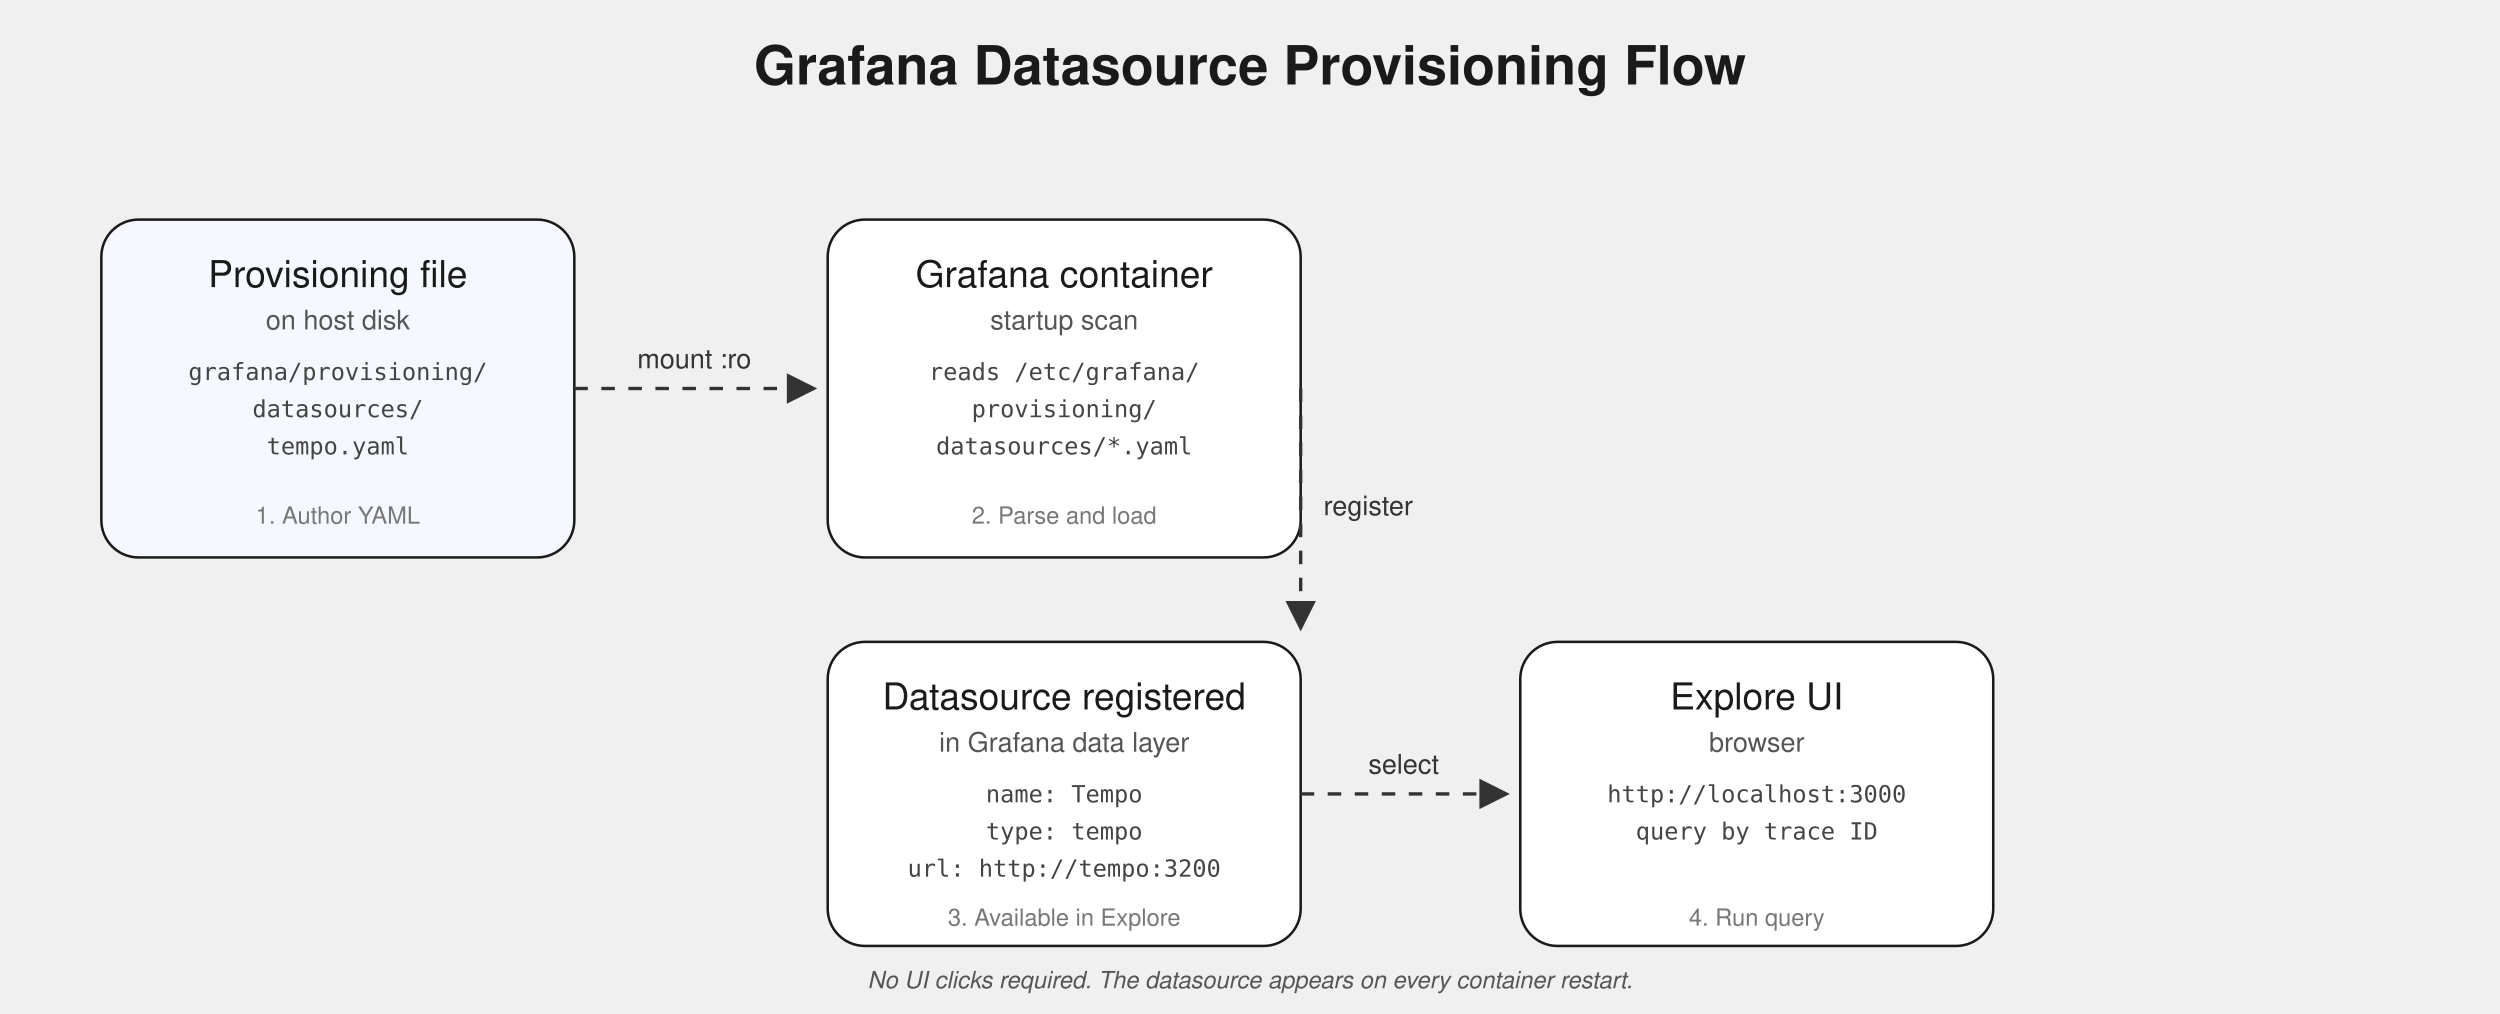
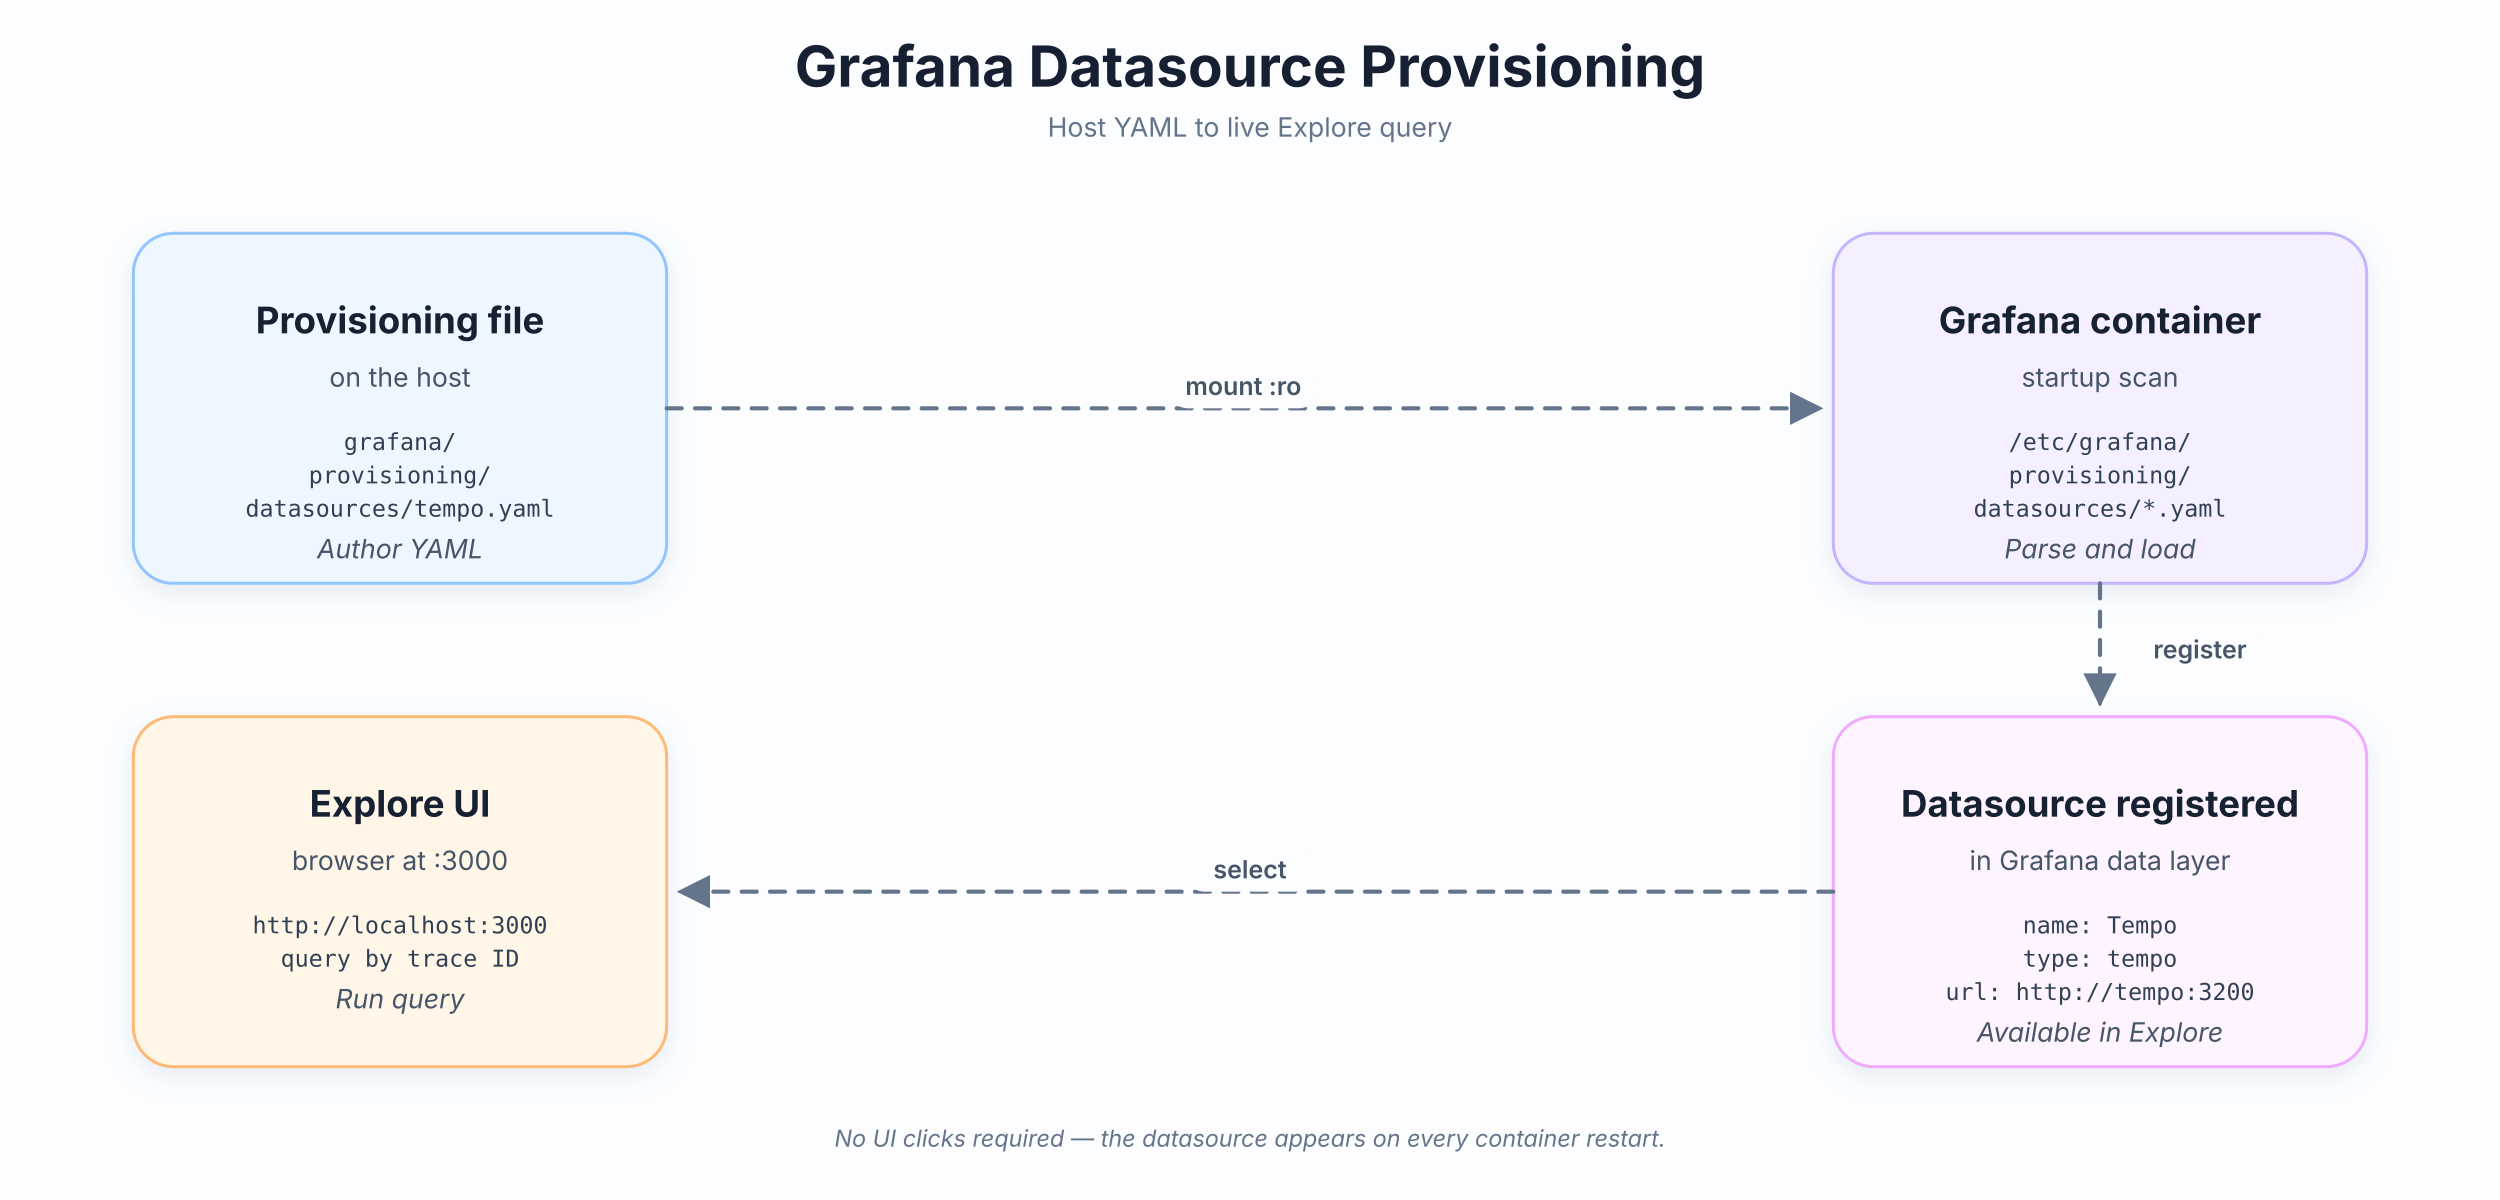
- <svg xmlns="http://www.w3.org/2000/svg" width="1480" height="600" viewBox="0 0 1480 600" font-family="Helvetica, Arial, sans-serif">
+ <svg xmlns="http://www.w3.org/2000/svg" width="1500" height="720" viewBox="0 0 1500 720" font-family="Inter, Helvetica, Arial, sans-serif">
  <style>
-     @keyframes dash-flow {
-       to { stroke-dashoffset: 0; }
-     }
-     .title { font-size: 32px; font-weight: 600; fill: #1a1a1a; text-anchor: middle; }
-     .box-label { font-size: 22px; font-weight: 500; fill: #1a1a1a; text-anchor: middle; }
-     .box-sub { font-size: 16px; fill: #555555; text-anchor: middle; }
-     .box-code { font-family: Menlo, Consolas, monospace; font-size: 14px; fill: #444444; text-anchor: middle; }
-     .arrow-label { font-size: 16px; fill: #333333; text-anchor: middle; }
-     .step { font-size: 14px; fill: #777777; text-anchor: middle; }
-     .note { font-size: 14px; fill: #555555; text-anchor: middle; font-style: italic; }
-     .edge {
-       stroke: #333333;
-       stroke-width: 2;
-       stroke-dasharray: 8;
-       stroke-dashoffset: -16;
-       animation: dash-flow 600ms linear 0s infinite normal none running;
-       fill: none;
-     }
+     @keyframes dash-flow { to { stroke-dashoffset: 0; } }
+     .title { font-size: 34px; font-weight: 700; fill: #172033; text-anchor: middle; }
+     .subtitle { font-size: 16px; fill: #64748b; text-anchor: middle; }
+     .card-title { font-size: 22px; font-weight: 700; fill: #172033; text-anchor: middle; }
+     .card-sub { font-size: 16px; fill: #475569; text-anchor: middle; }
+     .card-code { font: 14px Menlo, Consolas, monospace; fill: #334155; text-anchor: middle; }
+     .edge-label { font-size: 15px; font-weight: 600; fill: #475569; text-anchor: middle; }
+     .note { font-size: 14px; fill: #64748b; text-anchor: middle; font-style: italic; }
+     .edge { stroke: #64748b; stroke-width: 2.5; stroke-linecap: round; stroke-linejoin: round; stroke-dasharray: 9 8; stroke-dashoffset: -17; animation: dash-flow 700ms linear infinite; fill: none; }
  </style>
  <defs>
-     <marker id="arrow" viewBox="0 0 10 10" refX="9" refY="5" markerWidth="9" markerHeight="9" orient="auto-start-reverse">
-       <path d="M0,0 L10,5 L0,10 Z" fill="#333333" />
+     <filter id="shadow" x="-15%" y="-15%" width="130%" height="140%">
+       <feDropShadow dx="0" dy="5" stdDeviation="7" flood-color="#94a3b8" flood-opacity="0.18" />
+     </filter>
+     <marker id="arrow" viewBox="0 0 10 10" refX="9" refY="5" markerWidth="8" markerHeight="8" orient="auto">
+       <path d="M0 0 L10 5 L0 10 Z" fill="#64748b" />
    </marker>
  </defs>
-   <text class="title" x="740" y="50">Grafana Datasource Provisioning Flow</text>
-   <g id="preview-prov">
-     <rect x="60" y="130" width="280" height="200" rx="22" ry="22" fill="#f5f8ff" stroke="#1a1a1a" stroke-width="1.5" />
-     <text class="box-label" x="200" y="170">Provisioning file</text>
-     <text class="box-sub" x="200" y="195">on host disk</text>
-     <text class="box-code" x="200" y="225">grafana/provisioning/</text>
-     <text class="box-code" x="200" y="247">datasources/</text>
-     <text class="box-code" x="200" y="269">tempo.yaml</text>
-     <text class="step" x="200" y="310">1. Author YAML</text>
+   <rect width="1500" height="720" fill="#fbfdff" />
+   <text class="title" x="750" y="52">Grafana Datasource Provisioning</text>
+   <text class="subtitle" x="750" y="82">Host YAML to live Explore query</text>
+   <g id="file-card" filter="url(#shadow)">
+     <rect x="80" y="140" width="320" height="210" rx="24" fill="#eef6ff" stroke="#93c5fd" stroke-width="1.8" />
+     <text class="card-title" x="240" y="200">Provisioning file</text>
+     <text class="card-sub" x="240" y="232">on the host</text>
+     <text class="card-code" x="240" y="270">grafana/</text>
+     <text class="card-code" x="240" y="290">provisioning/</text>
+     <text class="card-code" x="240" y="310">datasources/tempo.yaml</text>
+     <text class="card-sub" x="240" y="335" font-style="italic">Author YAML</text>
  </g>
-   <g id="preview-grafana">
-     <rect x="490" y="130" width="280" height="200" rx="22" ry="22" fill="#ffffff" stroke="#1a1a1a" stroke-width="1.5" />
-     <text class="box-label" x="630" y="170">Grafana container</text>
-     <text class="box-sub" x="630" y="195">startup scan</text>
-     <text class="box-code" x="630" y="225">reads /etc/grafana/</text>
-     <text class="box-code" x="630" y="247">provisioning/</text>
-     <text class="box-code" x="630" y="269">datasources/*.yaml</text>
-     <text class="step" x="630" y="310">2. Parse and load</text>
+   <g id="container-card" filter="url(#shadow)">
+     <rect x="1100" y="140" width="320" height="210" rx="24" fill="#f4f0ff" stroke="#c4b5fd" stroke-width="1.8" />
+     <text class="card-title" x="1260" y="200">Grafana container</text>
+     <text class="card-sub" x="1260" y="232">startup scan</text>
+     <text class="card-code" x="1260" y="270">/etc/grafana/</text>
+     <text class="card-code" x="1260" y="290">provisioning/</text>
+     <text class="card-code" x="1260" y="310">datasources/*.yaml</text>
+     <text class="card-sub" x="1260" y="335" font-style="italic">Parse and load</text>
  </g>
-   <g id="preview-registered">
-     <rect x="490" y="380" width="280" height="180" rx="22" ry="22" fill="#ffffff" stroke="#1a1a1a" stroke-width="1.5" />
-     <text class="box-label" x="630" y="420">Datasource registered</text>
-     <text class="box-sub" x="630" y="445">in Grafana data layer</text>
-     <text class="box-code" x="630" y="475">name: Tempo</text>
-     <text class="box-code" x="630" y="497">type: tempo</text>
-     <text class="box-code" x="630" y="519">url: http://tempo:3200</text>
-     <text class="step" x="630" y="548">3. Available in Explore</text>
+   <g id="registered-card" filter="url(#shadow)">
+     <rect x="1100" y="430" width="320" height="210" rx="24" fill="#fdf4ff" stroke="#f0abfc" stroke-width="1.8" />
+     <text class="card-title" x="1260" y="490">Datasource registered</text>
+     <text class="card-sub" x="1260" y="522">in Grafana data layer</text>
+     <text class="card-code" x="1260" y="560">name: Tempo</text>
+     <text class="card-code" x="1260" y="580">type: tempo</text>
+     <text class="card-code" x="1260" y="600">url: http://tempo:3200</text>
+     <text class="card-sub" x="1260" y="625" font-style="italic">Available in Explore</text>
  </g>
-   <g id="preview-explore">
-     <rect x="900" y="380" width="280" height="180" rx="22" ry="22" fill="#ffffff" stroke="#1a1a1a" stroke-width="1.5" />
-     <text class="box-label" x="1040" y="420">Explore UI</text>
-     <text class="box-sub" x="1040" y="445">browser</text>
-     <text class="box-code" x="1040" y="475">http://localhost:3000</text>
-     <text class="box-code" x="1040" y="497">query by trace ID</text>
-     <text class="step" x="1040" y="548">4. Run query</text>
+   <g id="explore-card" filter="url(#shadow)">
+     <rect x="80" y="430" width="320" height="210" rx="24" fill="#fff6e8" stroke="#fdba74" stroke-width="1.8" />
+     <text class="card-title" x="240" y="490">Explore UI</text>
+     <text class="card-sub" x="240" y="522">browser at :3000</text>
+     <text class="card-code" x="240" y="560">http://localhost:3000</text>
+     <text class="card-code" x="240" y="580">query by trace ID</text>
+     <text class="card-sub" x="240" y="605" font-style="italic">Run query</text>
  </g>
-   <line class="edge" x1="340" y1="230" x2="482" y2="230" marker-end="url(#arrow)" />
-   <text class="arrow-label" x="411" y="218">mount :ro</text>
-   <line class="edge" x1="770" y1="230" x2="770" y2="372" marker-end="url(#arrow)" />
-   <text class="arrow-label" x="810" y="305">register</text>
-   <line class="edge" x1="770" y1="470" x2="892" y2="470" marker-end="url(#arrow)" />
-   <text class="arrow-label" x="831" y="458">select</text>
-   <text class="note" x="740" y="585">No UI clicks required. The datasource appears on every container restart.</text>
+   <line class="edge" x1="400" y1="245" x2="1092" y2="245" marker-end="url(#arrow)" />
+   <rect x="700" y="218" width="92" height="27" rx="13" fill="#fbfdff" />
+   <text class="edge-label" x="746" y="237">mount :ro</text>
+   <line class="edge" x1="1260" y1="350" x2="1260" y2="422" marker-end="url(#arrow)" />
+   <rect x="1280" y="376" width="80" height="27" rx="13" fill="#fbfdff" />
+   <text class="edge-label" x="1320" y="395">register</text>
+   <line class="edge" x1="1100" y1="535" x2="408" y2="535" marker-end="url(#arrow)" />
+   <rect x="710" y="508" width="80" height="27" rx="13" fill="#fbfdff" />
+   <text class="edge-label" x="750" y="527">select</text>
+   <text class="note" x="750" y="688">No UI clicks required — the datasource appears on every container restart.</text>
  <mxfile host="app.diagrams.net" type="device">
-     <diagram name="Provisioning" id="prov-1">
-       <mxGraphModel dx="1480" dy="600" grid="1" gridSize="10" guides="1" tooltips="1" connect="1" arrows="1" fold="1" page="1" pageScale="1" pageWidth="1480" pageHeight="600" math="0" shadow="0">
+     <diagram name="Provisioning Flow" id="lab9-provisioning">
+       <mxGraphModel dx="1500" dy="720" grid="1" gridSize="10" guides="1" tooltips="1" connect="1" arrows="1" fold="1" page="1" pageScale="1" pageWidth="1500" pageHeight="720" math="0" shadow="1">
        <root>
          <mxCell id="0" />
          <mxCell id="1" parent="0" />
-           <mxCell id="2" value="Grafana Datasource Provisioning Flow" style="text;html=1;align=center;verticalAlign=middle;fontSize=32;fontColor=#1a1a1a;" vertex="1" parent="1">
-             <mxGeometry x="490" y="20" width="500" height="50" as="geometry" />
+           <mxCell id="title" value="Grafana Datasource Provisioning" style="text;html=1;align=center;verticalAlign=middle;fontSize=34;fontStyle=1;fontColor=#172033;" vertex="1" parent="1">
+             <mxGeometry x="430" y="22" width="640" height="46" as="geometry" />
          </mxCell>
-           <mxCell id="3" value="Provisioning file&#10;on host disk&#10;&#10;grafana/provisioning/&#10;datasources/&#10;tempo.yaml&#10;&#10;1. Author YAML" style="rounded=1;whiteSpace=wrap;html=1;fillColor=#f5f8ff;strokeColor=#1a1a1a;strokeWidth=1.5;fontSize=16;align=center;verticalAlign=middle;arcSize=10;" vertex="1" parent="1">
-             <mxGeometry x="60" y="130" width="280" height="200" as="geometry" />
+           <mxCell id="subtitle" value="Host YAML to live Explore query" style="text;html=1;align=center;verticalAlign=middle;fontSize=16;fontColor=#64748b;" vertex="1" parent="1">
+             <mxGeometry x="500" y="66" width="500" height="28" as="geometry" />
          </mxCell>
-           <mxCell id="4" value="Grafana container&#10;startup scan&#10;&#10;reads /etc/grafana/&#10;provisioning/&#10;datasources/*.yaml&#10;&#10;2. Parse and load" style="rounded=1;whiteSpace=wrap;html=1;fillColor=#ffffff;strokeColor=#1a1a1a;strokeWidth=1.5;fontSize=16;align=center;verticalAlign=middle;arcSize=10;" vertex="1" parent="1">
-             <mxGeometry x="490" y="130" width="280" height="200" as="geometry" />
+           <mxCell id="file" value="Provisioning file&#10;&#10;on the host&#10;&#10;grafana/provisioning/&#10;datasources/tempo.yaml&#10;&#10;Author YAML" style="rounded=1;whiteSpace=wrap;html=1;fillColor=#eef6ff;strokeColor=#93c5fd;strokeWidth=2;fontSize=17;fontColor=#172033;align=center;verticalAlign=middle;fontStyle=0;arcSize=12;shadow=1;" vertex="1" parent="1">
+             <mxGeometry x="80" y="140" width="320" height="210" as="geometry" />
          </mxCell>
-           <mxCell id="5" value="Datasource registered&#10;in Grafana data layer&#10;&#10;name: Tempo&#10;type: tempo&#10;url: http://tempo:3200&#10;&#10;3. Available in Explore" style="rounded=1;whiteSpace=wrap;html=1;fillColor=#ffffff;strokeColor=#1a1a1a;strokeWidth=1.5;fontSize=16;align=center;verticalAlign=middle;arcSize=10;" vertex="1" parent="1">
-             <mxGeometry x="490" y="380" width="280" height="180" as="geometry" />
+           <mxCell id="container" value="Grafana container&#10;&#10;startup scan&#10;&#10;/etc/grafana/provisioning/&#10;datasources/*.yaml&#10;&#10;Parse and load" style="rounded=1;whiteSpace=wrap;html=1;fillColor=#f4f0ff;strokeColor=#c4b5fd;strokeWidth=2;fontSize=17;fontColor=#172033;align=center;verticalAlign=middle;fontStyle=0;arcSize=12;shadow=1;" vertex="1" parent="1">
+             <mxGeometry x="1100" y="140" width="320" height="210" as="geometry" />
          </mxCell>
-           <mxCell id="6" value="Explore UI&#10;browser&#10;&#10;http://localhost:3000&#10;query by trace ID&#10;&#10;4. Run query" style="rounded=1;whiteSpace=wrap;html=1;fillColor=#ffffff;strokeColor=#1a1a1a;strokeWidth=1.5;fontSize=16;align=center;verticalAlign=middle;arcSize=10;" vertex="1" parent="1">
-             <mxGeometry x="900" y="380" width="280" height="180" as="geometry" />
+           <mxCell id="registered" value="Datasource registered&#10;&#10;in Grafana data layer&#10;&#10;name: Tempo&#10;type: tempo&#10;url: http://tempo:3200&#10;&#10;Available in Explore" style="rounded=1;whiteSpace=wrap;html=1;fillColor=#fdf4ff;strokeColor=#f0abfc;strokeWidth=2;fontSize=17;fontColor=#172033;align=center;verticalAlign=middle;fontStyle=0;arcSize=12;shadow=1;" vertex="1" parent="1">
+             <mxGeometry x="1100" y="430" width="320" height="210" as="geometry" />
          </mxCell>
-           <mxCell id="7" value="mount :ro" style="endArrow=classic;html=1;rounded=0;strokeColor=#333333;strokeWidth=2;dashed=1;fontSize=16;labelBackgroundColor=#ffffff;" edge="1" parent="1" source="3" target="4">
+           <mxCell id="explore" value="Explore UI&#10;&#10;browser at :3000&#10;&#10;http://localhost:3000&#10;query by trace ID&#10;&#10;Run query" style="rounded=1;whiteSpace=wrap;html=1;fillColor=#fff6e8;strokeColor=#fdba74;strokeWidth=2;fontSize=17;fontColor=#172033;align=center;verticalAlign=middle;fontStyle=0;arcSize=12;shadow=1;" vertex="1" parent="1">
+             <mxGeometry x="80" y="430" width="320" height="210" as="geometry" />
+           </mxCell>
+           <mxCell id="mount" value="mount :ro" style="edgeStyle=orthogonalEdgeStyle;rounded=1;html=1;endArrow=classic;strokeColor=#64748b;strokeWidth=2;dashed=1;fontSize=15;fontStyle=1;fontColor=#475569;labelBackgroundColor=#fbfdff;" edge="1" parent="1" source="file" target="container">
            <mxGeometry relative="1" as="geometry" />
          </mxCell>
-           <mxCell id="8" value="register" style="endArrow=classic;html=1;rounded=0;strokeColor=#333333;strokeWidth=2;dashed=1;fontSize=16;labelBackgroundColor=#ffffff;" edge="1" parent="1" source="4" target="5">
+           <mxCell id="register" value="register" style="edgeStyle=orthogonalEdgeStyle;rounded=1;html=1;endArrow=classic;strokeColor=#64748b;strokeWidth=2;dashed=1;fontSize=15;fontStyle=1;fontColor=#475569;labelBackgroundColor=#fbfdff;" edge="1" parent="1" source="container" target="registered">
            <mxGeometry relative="1" as="geometry" />
          </mxCell>
-           <mxCell id="9" value="select" style="endArrow=classic;html=1;rounded=0;strokeColor=#333333;strokeWidth=2;dashed=1;fontSize=16;labelBackgroundColor=#ffffff;" edge="1" parent="1" source="5" target="6">
+           <mxCell id="select" value="select" style="edgeStyle=orthogonalEdgeStyle;rounded=1;html=1;endArrow=classic;strokeColor=#64748b;strokeWidth=2;dashed=1;fontSize=15;fontStyle=1;fontColor=#475569;labelBackgroundColor=#fbfdff;" edge="1" parent="1" source="registered" target="explore">
            <mxGeometry relative="1" as="geometry" />
          </mxCell>
-           <mxCell id="10" value="No UI clicks required. The datasource appears on every container restart." style="text;html=1;align=center;verticalAlign=middle;fontSize=14;fontColor=#555555;fontStyle=2;" vertex="1" parent="1">
-             <mxGeometry x="200" y="570" width="1080" height="30" as="geometry" />
+           <mxCell id="note" value="No UI clicks required — the datasource appears on every container restart." style="text;html=1;align=center;verticalAlign=middle;fontSize=14;fontColor=#64748b;fontStyle=2;" vertex="1" parent="1">
+             <mxGeometry x="350" y="668" width="800" height="28" as="geometry" />
          </mxCell>
        </root>
      </mxGraphModel>
    </diagram>
  </mxfile>
</svg>
